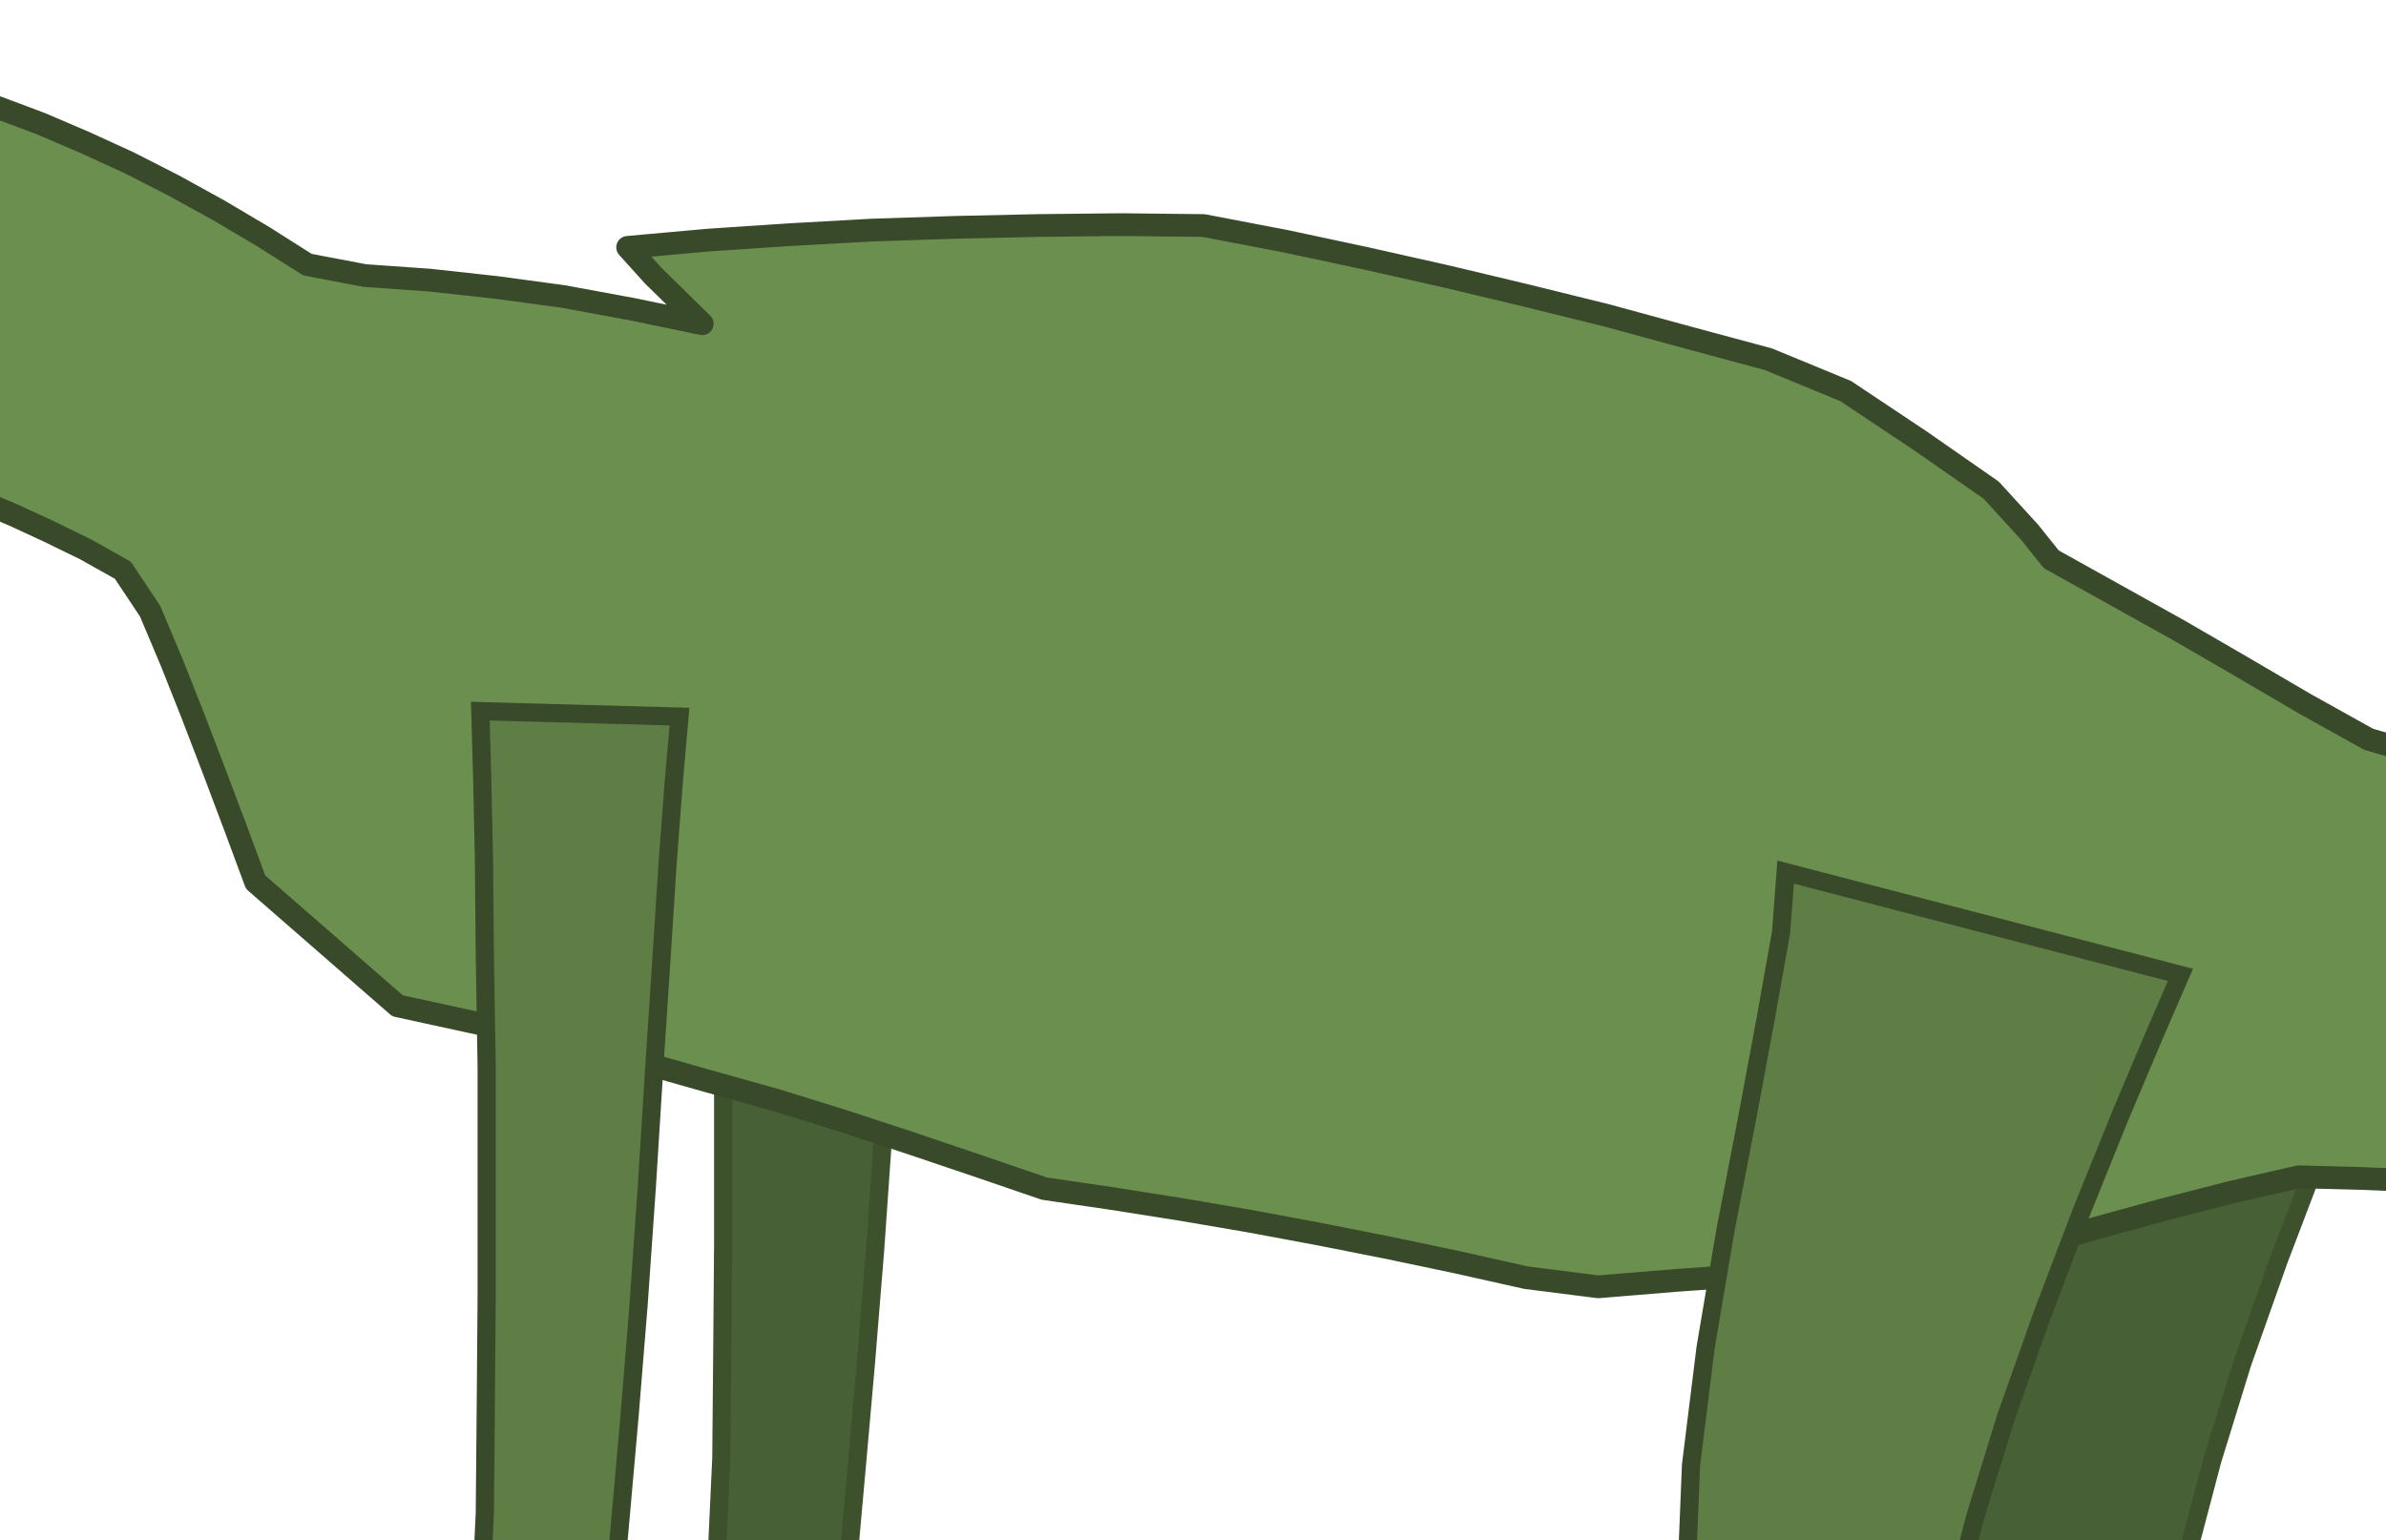
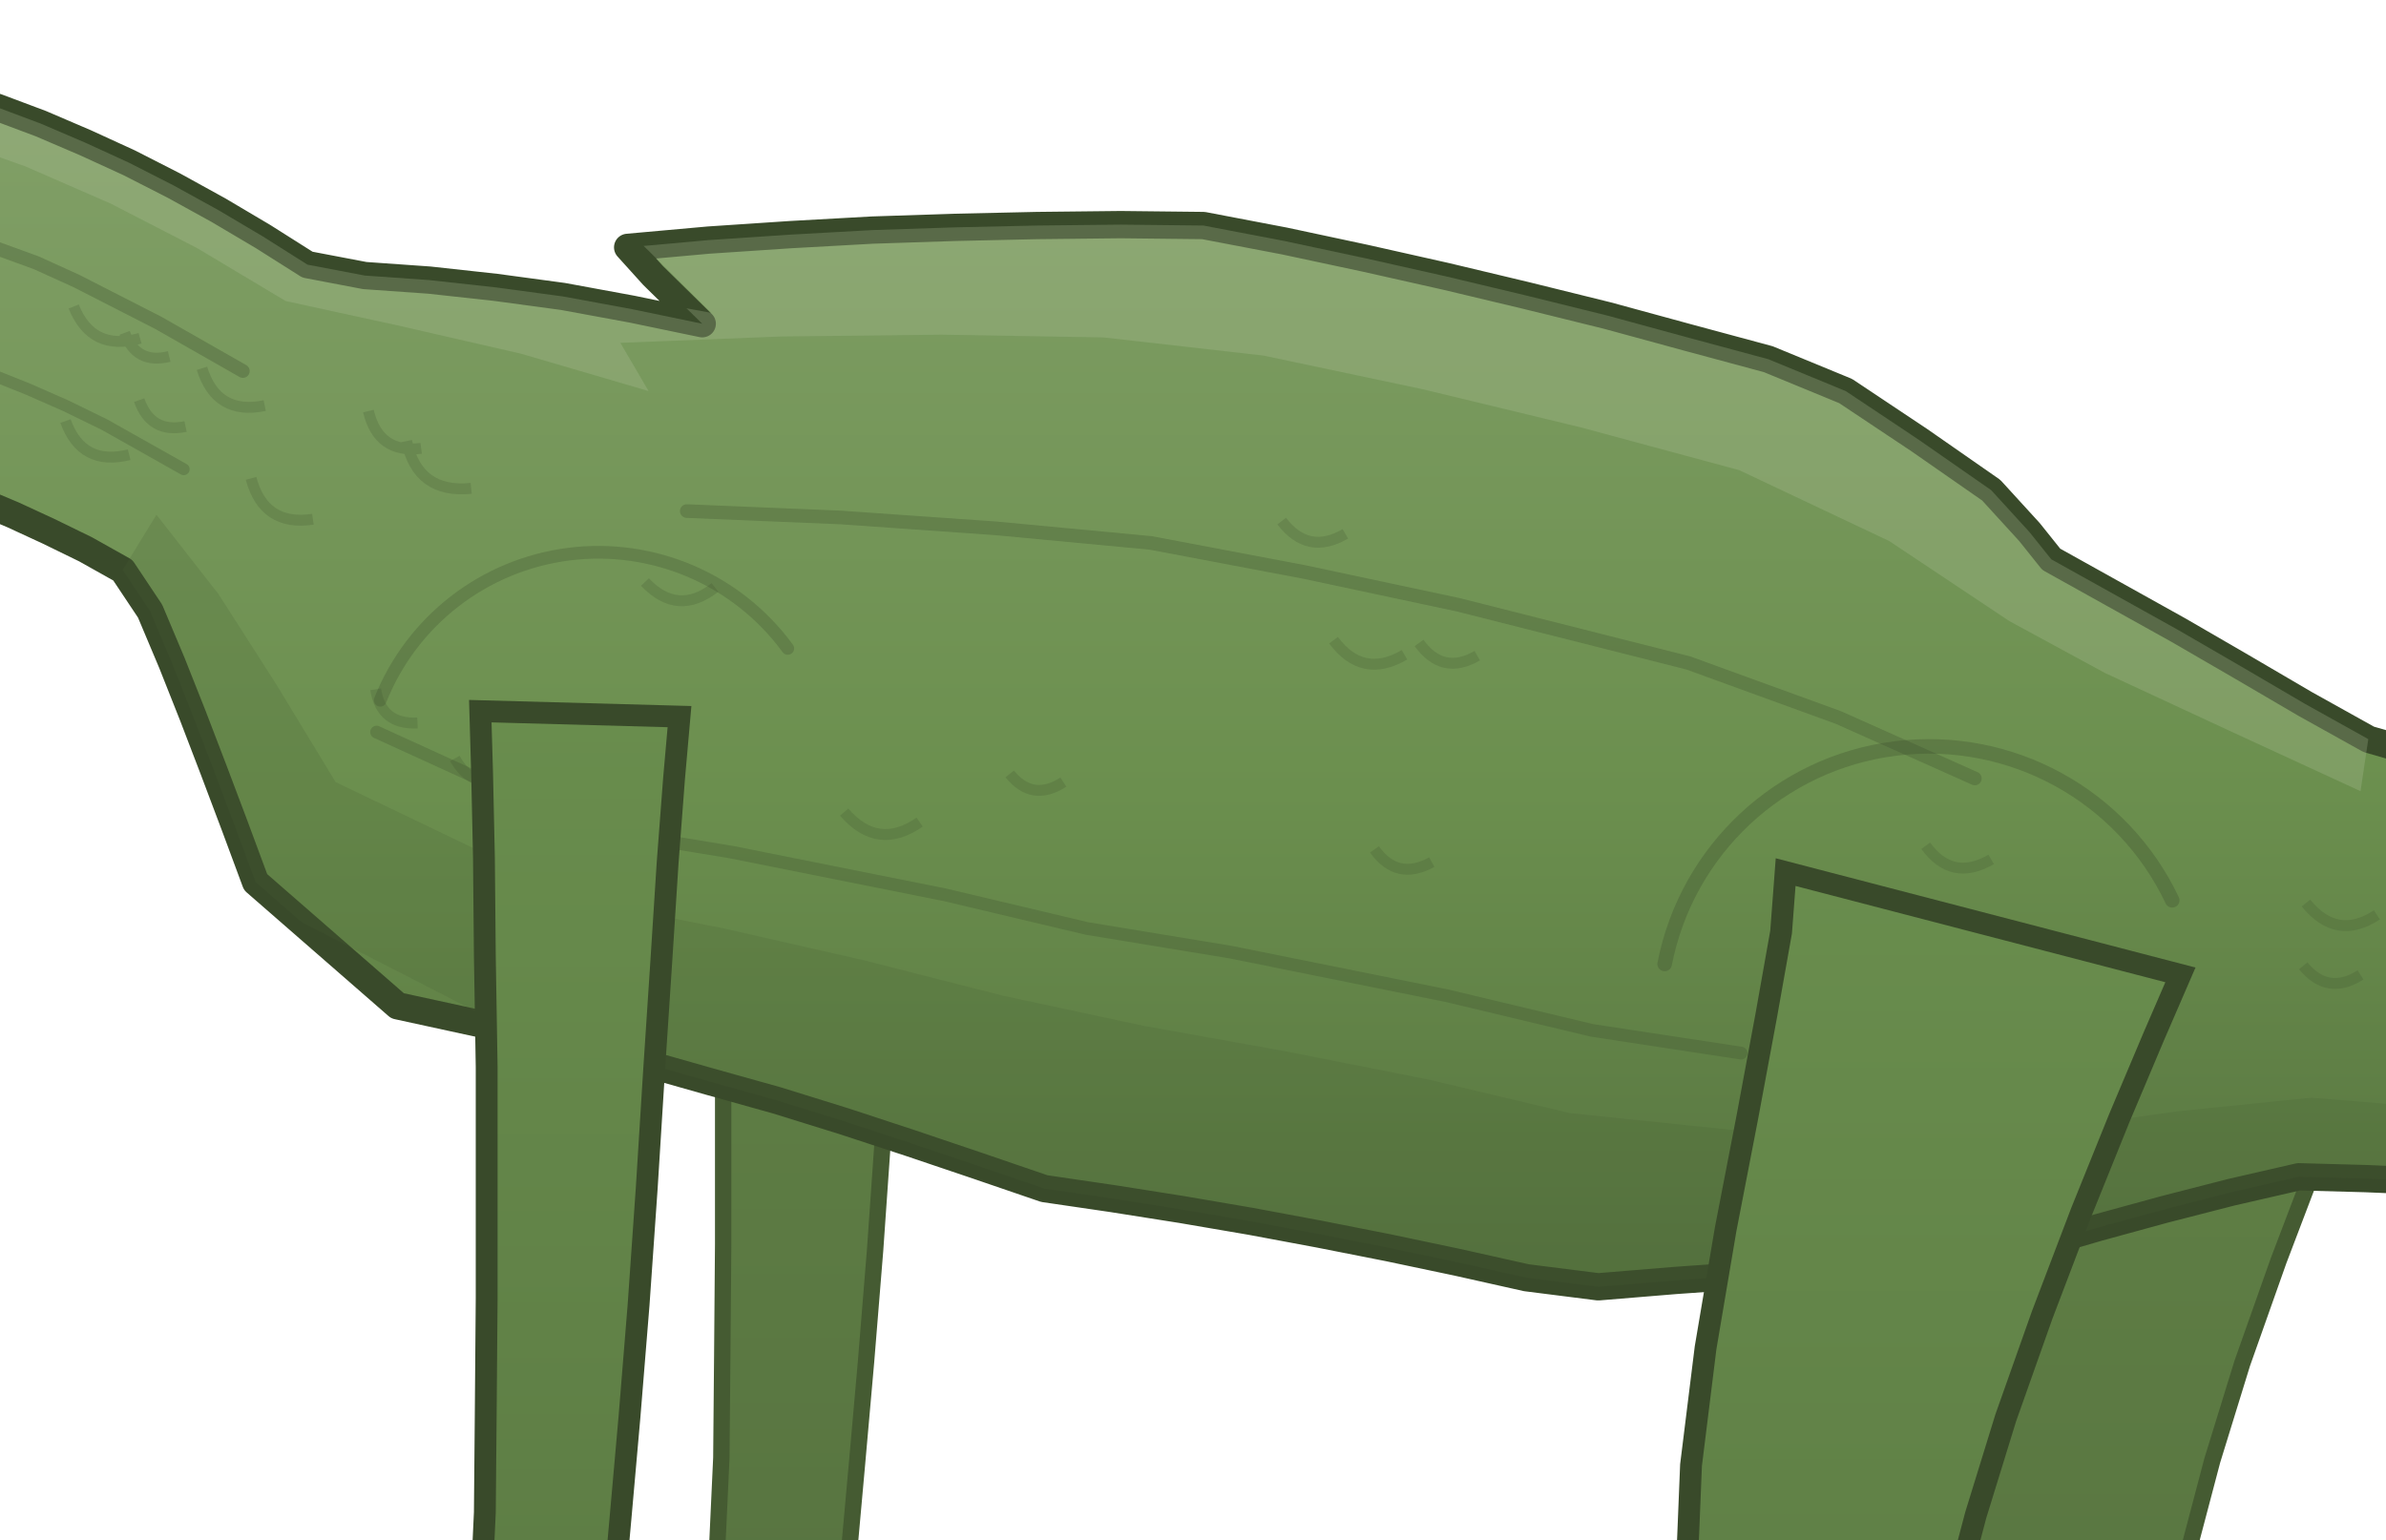
<svg xmlns="http://www.w3.org/2000/svg" viewBox="291 202.7 262.3 169.3" role="img" aria-label="Iguanodon skin">
-   <path d="M513.3 292.6L512.8 299.2L511.2 308.2L509.1 319.5L506.7 331.9L504.5 344.9L502.9 357.8L502.4 370.1L503.4 381.6L506.7 392L512.2 400.5L518.4 407L524.7 412L530.4 416.1L535 419.4L537.9 421.8L539.4 423.4L539 425.4L537.7 428.2L535.5 431.6L532.6 435.2L529.3 438.8L526 442.2L522.9 445.4L520.6 448L537.4 460L538.6 457.8L540.7 454.8L543.7 450.7L547.1 446L550.4 440.6L553.2 434.7L554.9 428L554.6 420.6L552.5 413.2L548.5 406.9L543.9 401.5L539.3 396.4L535.2 391.4L532.3 386.8L530.8 382.7L530.6 378.7L531.8 372.4L534.2 363.3L537.5 352.6L541.5 341.3L545.8 330L550 319.6L553.8 310.6L556.7 303.9Z" fill="#486035" stroke="#3e512d" stroke-width="2" />
-   <ellipse cx="527" cy="461" rx="25.8" ry="6.5" fill="#486035" stroke="#3e512d" stroke-width="2" />
-   <path d="M369.8 274.9L370 281.8L370.2 291L370.3 301.9L370.5 314L370.5 326.7L370.5 339.5L370.4 351.8L370.3 363L369.8 373.8L369.2 385.3L368.4 397L367.6 408.4L366.8 419.2L366.1 428.8L365.6 436.9L365.3 443.1L376.2 444.1L377 438L378.1 430L379.2 420.4L380.5 409.6L381.8 398.2L383.1 386.5L384.2 374.9L385.2 363.8L386.2 352.5L387.2 340.2L388.1 327.3L388.9 314.5L389.7 302.4L390.4 291.5L391.1 282.3L391.7 275.5Z" fill="#486035" stroke="#3e512d" stroke-width="2" />
-   <ellipse cx="368.7" cy="462" rx="14.9" ry="5.5" fill="#486035" stroke="#3e512d" stroke-width="2" />
  <defs>
    <clipPath id="bod-part-iguanodon-skin">
      <path d="M729.1 349.9L721 346.3L712.8 342.8L704.8 339.4L696.7 336L688.7 332.7L680.7 329.4L672.8 326.2L664.9 323.1L657.1 320.1L649.3 317.1L641.5 314.1L633.8 311.3L626.1 308.5L618.5 305.7L610.9 303.1L603.3 300.4L595.8 297.9L588.3 295.4L580.8 293L573.4 290.6L566 288.4L558.7 286.1L551.4 284L544.4 280.1L537.4 276L530.5 272L523.5 268.1L516.5 264.2L514.1 261.2L509.9 256.6L502 251.1L493.9 245.7L485.4 242.2L476.5 239.8L467.7 237.4L458.8 235.2L450 233.1L441.1 231.1L432.2 229.2L423.3 227.5L414.2 227.4L405 227.5L396 227.7L386.9 228L377.9 228.5L368.9 229.1L360 229.9L362.8 233L368.2 238.3L360.5 236.7L352.9 235.3L345.5 234.3L338.2 233.5L331.1 233L324.8 231.8L319.9 228.7L315 225.8L310.1 223.1L305.2 220.6L300.4 218.4L295.5 216.3L290.7 214.5L285.8 212.9L281 211.5L276 210.9L271.1 211.1L266.2 211.7L261.5 212.5L256.9 213.6L252.5 215L248.2 216.6L244.2 218.5L240.3 220.6L236.7 222.9L233.3 225.5L230.1 228.2L227.4 231L236.6 246.4L239.8 245.6L242.7 245.3L245.5 245.1L248.2 245.2L250.9 245.5L253.5 245.9L256.1 246.5L258.7 247.3L261.2 248.2L263.8 249.3L266.4 250.5L269 251.9L271.8 252.8L274.8 253.4L278 254.2L281.4 255.1L284.9 256.3L288.6 257.7L292.4 259.3L296.3 261.1L300.4 263.1L304.5 265.4L307.5 269.9L309.9 275.6L312.2 281.4L314.5 287.4L316.8 293.5L319.1 299.7L334.7 313.3L354 317.5L361.5 319.5L368.9 321.6L376.4 323.7L383.8 326L391.1 328.4L398.5 330.9L405.8 333.4L413.3 334.5L420.9 335.7L428.5 337L436 338.4L443.6 339.9L451.2 341.5L458.8 343.2L466.7 344.2L475.2 343.5L483.7 342.9L495.9 343.4L507.4 341.9L514.4 339.8L521.6 337.7L528.9 335.7L536.3 333.8L543.7 332.1L551 332.3L558.3 332.6L565.7 333L573.1 333.4L580.7 333.9L588.3 334.5L595.9 335.1L603.7 335.8L611.5 336.6L619.3 337.4L627.3 338.3L635.3 339.3L643.4 340.3L651.5 341.5L659.7 342.6L668 343.9L676.3 345.2L684.7 346.6L693.2 348.1L701.7 349.6L710.3 351.2L718.9 352.9L727.6 354.6Z" />
    </clipPath>
+     <linearGradient id="gb-part-iguanodon-skin" x1="0" y1="0" x2="0" y2="1">
+       <stop offset="0" stop-color="#82a068" />
+       <stop offset="0.55" stop-color="#6b8f4e" />
+       <stop offset="1" stop-color="#536f3d" />
+     </linearGradient>
+     <linearGradient id="gl-part-iguanodon-skin" x1="0" y1="0" x2="0" y2="1">
+       <stop offset="0" stop-color="#698d4d" />
+       <stop offset="0.55" stop-color="#5e7e45" />
+       <stop offset="1" stop-color="#526c3c" />
+     </linearGradient>
+     <linearGradient id="gf-part-iguanodon-skin" x1="0" y1="0" x2="0" y2="1">
+       <stop offset="0" stop-color="#628347" />
+       <stop offset="0.55" stop-color="#597641" />
+       <stop offset="1" stop-color="#506a3a" />
+     </linearGradient>
  </defs>
-   <path d="M729.1 349.9L721 346.3L712.8 342.8L704.8 339.4L696.7 336L688.7 332.7L680.7 329.4L672.8 326.2L664.9 323.1L657.1 320.1L649.3 317.1L641.5 314.1L633.8 311.3L626.1 308.5L618.5 305.7L610.9 303.1L603.3 300.4L595.8 297.9L588.3 295.4L580.8 293L573.4 290.6L566 288.4L558.7 286.1L551.4 284L544.4 280.1L537.4 276L530.5 272L523.5 268.1L516.5 264.2L514.1 261.2L509.9 256.6L502 251.1L493.9 245.7L485.4 242.2L476.5 239.8L467.7 237.4L458.8 235.2L450 233.1L441.1 231.1L432.2 229.2L423.3 227.5L414.2 227.4L405 227.5L396 227.7L386.9 228L377.9 228.5L368.9 229.1L360 229.9L362.8 233L368.2 238.3L360.5 236.7L352.9 235.3L345.5 234.3L338.2 233.5L331.1 233L324.8 231.8L319.9 228.7L315 225.8L310.1 223.1L305.2 220.6L300.4 218.4L295.5 216.3L290.7 214.5L285.8 212.9L281 211.5L276 210.9L271.1 211.1L266.2 211.7L261.5 212.5L256.9 213.6L252.5 215L248.2 216.6L244.2 218.5L240.3 220.6L236.7 222.9L233.3 225.5L230.1 228.2L227.4 231L236.6 246.4L239.8 245.6L242.7 245.3L245.5 245.1L248.2 245.2L250.9 245.5L253.5 245.9L256.1 246.5L258.7 247.3L261.2 248.2L263.8 249.3L266.4 250.5L269 251.9L271.8 252.8L274.8 253.4L278 254.2L281.4 255.1L284.9 256.3L288.6 257.7L292.4 259.3L296.3 261.1L300.4 263.1L304.5 265.4L307.5 269.9L309.9 275.6L312.2 281.4L314.5 287.4L316.8 293.5L319.1 299.7L334.7 313.3L354 317.5L361.5 319.5L368.9 321.6L376.4 323.7L383.8 326L391.1 328.4L398.5 330.9L405.8 333.4L413.3 334.5L420.9 335.7L428.5 337L436 338.4L443.6 339.9L451.2 341.5L458.8 343.2L466.7 344.2L475.2 343.5L483.7 342.9L495.9 343.4L507.4 341.9L514.4 339.8L521.6 337.7L528.9 335.7L536.3 333.8L543.7 332.1L551 332.3L558.3 332.6L565.7 333L573.1 333.4L580.7 333.9L588.3 334.5L595.9 335.1L603.7 335.8L611.5 336.6L619.3 337.4L627.3 338.3L635.3 339.3L643.4 340.3L651.5 341.5L659.7 342.6L668 343.9L676.3 345.2L684.7 346.6L693.2 348.1L701.7 349.6L710.3 351.2L718.9 352.9L727.6 354.6Z" fill="#6b8f4e" stroke="#394a2a" stroke-width="2.5" stroke-linejoin="round" />
+   <path d="M513.3 292.6L512.8 299.2L511.2 308.2L509.1 319.5L506.7 331.9L504.5 344.9L502.9 357.8L502.4 370.1L503.4 381.6L506.7 392L512.2 400.5L518.4 407L524.7 412L530.4 416.1L535 419.4L537.9 421.8L539.4 423.4L539 425.4L537.7 428.2L535.5 431.6L532.6 435.2L529.3 438.8L526 442.2L522.9 445.4L520.6 448L537.4 460L538.6 457.8L540.7 454.8L543.7 450.7L547.1 446L550.4 440.6L553.2 434.7L554.9 428L554.6 420.6L552.5 413.2L548.5 406.9L543.9 401.5L539.3 396.4L535.2 391.4L532.3 386.8L530.8 382.7L530.6 378.7L531.8 372.4L534.2 363.3L537.5 352.6L541.5 341.3L545.8 330L550 319.6L553.8 310.6L556.7 303.9Z" fill="url(#gf-part-iguanodon-skin)" stroke="#455b32" stroke-width="1.8" />
+   <ellipse cx="527" cy="461" rx="25.8" ry="6.5" fill="url(#gf-part-iguanodon-skin)" stroke="#455b32" stroke-width="2" />
+   <path d="M519.3 456.8L517.7 463M530.1 456.8L528.5 463" fill="none" stroke="#394a2a" stroke-width="1.2" opacity="0.45" />
+   <path d="M369.8 274.9L370 281.8L370.2 291L370.3 301.9L370.5 314L370.5 326.7L370.5 339.5L370.4 351.8L370.3 363L369.8 373.8L369.2 385.3L368.4 397L367.6 408.4L366.8 419.2L366.1 428.8L365.6 436.9L365.3 443.1L376.2 444.1L377 438L378.1 430L379.2 420.4L380.5 409.6L381.8 398.2L383.1 386.5L384.2 374.9L385.2 363.8L386.2 352.5L387.2 340.2L388.1 327.3L388.9 314.5L389.7 302.4L390.4 291.5L391.1 282.3L391.7 275.5Z" fill="url(#gf-part-iguanodon-skin)" stroke="#455b32" stroke-width="1.8" />
+   <ellipse cx="368.7" cy="462" rx="14.9" ry="5.5" fill="url(#gf-part-iguanodon-skin)" stroke="#455b32" stroke-width="2" />
+   <path d="M364.3 458.4L362.7 463.7M370.5 458.4L368.9 463.7" fill="none" stroke="#394a2a" stroke-width="1.2" opacity="0.45" />
+   <path d="M729.1 349.9L721 346.3L712.8 342.8L704.8 339.4L696.7 336L688.7 332.7L680.7 329.4L672.8 326.2L664.9 323.1L657.1 320.1L649.3 317.1L641.5 314.1L633.8 311.3L626.1 308.5L618.5 305.7L610.9 303.1L603.3 300.4L595.8 297.9L588.3 295.4L580.8 293L573.4 290.6L566 288.4L558.7 286.1L551.4 284L544.4 280.1L537.4 276L530.5 272L523.5 268.1L516.5 264.2L514.1 261.2L509.9 256.6L502 251.1L493.9 245.7L485.4 242.2L476.5 239.8L467.7 237.4L458.8 235.2L450 233.1L441.1 231.1L432.2 229.2L423.3 227.5L414.2 227.4L405 227.5L396 227.7L386.9 228L377.9 228.5L368.9 229.1L360 229.9L362.8 233L368.2 238.3L360.5 236.7L352.9 235.3L345.5 234.3L338.2 233.5L331.1 233L324.8 231.8L319.9 228.7L315 225.8L310.1 223.1L305.2 220.6L300.4 218.4L295.5 216.3L290.7 214.5L285.8 212.9L281 211.5L276 210.9L271.1 211.1L266.2 211.7L261.5 212.5L256.9 213.6L252.5 215L248.2 216.6L244.2 218.5L240.3 220.6L236.7 222.9L233.3 225.5L230.1 228.2L227.4 231L236.6 246.4L239.8 245.6L242.7 245.3L245.5 245.1L248.2 245.2L250.9 245.5L253.5 245.9L256.1 246.5L258.7 247.3L261.2 248.2L263.8 249.3L266.4 250.5L269 251.9L271.8 252.8L274.8 253.4L278 254.2L281.4 255.1L284.9 256.3L288.6 257.7L292.4 259.3L296.3 261.1L300.4 263.1L304.5 265.4L307.5 269.9L309.9 275.6L312.2 281.4L314.5 287.4L316.8 293.5L319.1 299.7L334.7 313.3L354 317.5L361.5 319.5L368.9 321.6L376.4 323.7L383.8 326L391.1 328.4L398.5 330.9L405.8 333.4L413.3 334.5L420.9 335.7L428.5 337L436 338.4L443.6 339.9L451.2 341.5L458.8 343.2L466.7 344.2L475.2 343.5L483.7 342.9L495.9 343.4L507.4 341.9L514.4 339.8L521.6 337.7L528.9 335.7L536.3 333.8L543.7 332.1L551 332.3L558.3 332.6L565.7 333L573.1 333.4L580.7 333.9L588.3 334.5L595.9 335.1L603.7 335.8L611.5 336.6L619.3 337.4L627.3 338.3L635.3 339.3L643.4 340.3L651.5 341.5L659.7 342.6L668 343.9L676.3 345.2L684.7 346.6L693.2 348.1L701.7 349.6L710.3 351.2L718.9 352.9L727.6 354.6Z" fill="url(#gb-part-iguanodon-skin)" stroke="#394a2a" stroke-width="3" stroke-linejoin="round" />
+   <g clip-path="url(#bod-part-iguanodon-skin)">
+     <path d="M701.6 349.8L684.6 346.9L667.9 344.3L651.4 341.9L635.2 339.8L619.2 338L603.5 336.4L588.1 335.2L573 334.2L558.1 333.5L543.6 333.1L528.7 336.9L514.3 341.2L495.6 345L474.6 345.3L458.3 345.3L443.1 341.9L428 339L412.9 336.6L398.2 332.9L383.5 328L368.8 323.4L353.8 319.3L318.1 301L313.7 288.4L309.3 276.4L304.1 266L308.2 259.3L315 268L321.4 278L327.9 288.7L355 301.7L370.6 304.8L386 308.3L401.3 312.2L416.7 315.5L432.3 318.3L448 321.4L463.6 325.1L480 326.8L499.2 328.6L516.1 326.9L530.4 324.9L545.1 323.4L559.7 324.6L574.5 326.1L589.6 327.9L605 329.9L620.6 332.2L636.4 334.8L652.5 337.6L668.8 340.7L685.4 344.1L702.2 347.8Z" fill="#475d34" opacity="0.2" />
+     <path d="M551.5 283L537.6 274.8L523.7 266.7L514.4 259.5L502.5 249.3L485.9 240.2L468.2 235.4L450.4 231L432.6 227.1L414.5 225.3L396.2 225.7L378.1 226.7L360.1 228.1L369.2 237.1L353.7 234.3L338.8 232.7L325.2 231.1L315.3 225.1L305.5 219.9L295.8 215.5L286.1 212.1L276.2 210L266.2 210.9L256.8 212.9L248.1 216L240.2 220.1L233.1 225.1L234.4 227.9L241.3 223.5L248.9 220.1L257.1 217.6L265.9 216.2L275.2 215.8L284.5 217.7L293.8 221L303.2 225.1L312.7 230L322.4 235.8L334.8 238.5L348.3 241.6L362.3 245.7L359.2 240.4L376.8 239.7L394.5 239.5L412.3 239.8L429.9 241.8L447.4 245.5L464.8 249.7L482.2 254.4L498.7 262.2L511.9 271L522.4 276.7L536.4 283.2L550.5 289.7Z" fill="#b4c59f" opacity="0.26" />
+   </g>
+   <g clip-path="url(#bod-part-iguanodon-skin)">
+     <g fill="none" stroke="#394a2a" stroke-width="1.2" opacity="0.2">
+       <path d="M325.4 259.8Q320 260.6 318.6 255.3" />
+       <path d="M336.9 282.2Q332.9 282.4 332.3 278.5" />
+       <path d="M311.4 249.6Q307.6 250.4 306.3 246.7" />
+       <path d="M392.1 293.1Q387.5 296.3 383.8 292" />
+       <path d="M407.9 288.7Q404.5 290.9 402 287.8" />
+       <path d="M552.3 303.3Q547.9 306.2 544.5 302" />
+       <path d="M445.4 274.7Q440.8 277.4 437.6 273.1" />
+       <path d="M346.8 288.1Q343 289.7 341 286.1" />
+       <path d="M514 321.2Q509.4 324.4 505.8 320.2" />
+       <path d="M309.6 241.9Q306 242.8 304.7 239.3" />
+       <path d="M306.4 239.9Q301.1 241.4 299.1 236.4" />
+       <path d="M369.6 267.3Q365.5 270.5 361.9 266.7" />
+       <path d="M320.1 247.3Q314.8 248.4 313.2 243.2" />
+       <path d="M453.4 274.8Q449.6 277 447 273.4" />
+       <path d="M448.4 297.5Q444.6 299.6 442.1 296.1" />
+       <path d="M438.9 261.4Q434.8 263.8 431.9 260" />
+       <path d="M305.2 252.7Q300 254 298.2 249" />
+       <path d="M566.2 311.6Q561.5 314.5 558 310.1" />
+       <path d="M337.3 252Q332.6 252.6 331.5 247.9" />
+       <path d="M509.9 297.2Q505.6 299.7 502.7 295.7" />
+       <path d="M342.8 256.4Q336.9 257 335.7 251.2" />
+       <path d="M550.5 309.9Q546.9 312.2 544.2 308.9" />
+     </g>
+     <g fill="none" stroke="#394a2a" stroke-linecap="round">
+       <path d="M317.7 243.5L308.4 238.2L299.4 233.6L295 231.6L286.2 228.4L282 227.1L273.6 225.2L269.4 224.9L261.4 225L257.5 225.4" stroke-width="1.5" opacity="0.3" />
+       <path d="M311.2 254.3L302.5 249.4L298.2 247.3L294.1 245.5L286.1 242.3L282.2 241.1L274.8 239.2L271.3 238.4L267.9 237.5" stroke-width="1.3" opacity="0.26" />
+       <path d="M508.1 288.3L493.1 281.6L476.6 275.6L451.3 269.2L434.4 265.6L417.5 262.4L400.5 260.8L383.4 259.6L366.5 258.9" stroke-width="1.5" opacity="0.28" />
+       <path d="M482.4 318.5L466 316L450.1 312.2L426.3 307.4L410.5 304.8L394.9 301.1L371.4 296.4L355.6 293.8L332.4 283.2" stroke-width="1.4" opacity="0.26" />
+       <path d="M695.5 340.2L679.2 335L663.1 330L647.2 325.2L631.5 320.7L616 316.5L600.7 312.6L585.6 308.9L570.7 305.5" stroke-width="1.3" opacity="0.28" />
+       <path d="M686.1 341.7L669.7 337.7L653.4 334L645.4 332.2L629.6 328.8L613.9 325.8L606.2 324.3L590.9 321.7L583.3 320.4" stroke-width="1.3" opacity="0.24" />
+       <path d="M474 308.7A29.6 29.6 0 0 1 529.8 301.7" stroke-width="1.6" opacity="0.3" />
+       <path d="M332.8 279.7A25.8 25.8 0 0 1 377.6 274" stroke-width="1.4" opacity="0.26" />
+     </g>
+   </g>
  <path d="M264 246.3L261.2 245.2L255.8 243.5L253 243L247.3 242.3L244.4 242.3L238.3 243" fill="none" stroke="#394a2a" stroke-width="2" opacity="0.7" />
+   <path d="M266.7 247.6Q268.3 242.7 272.7 239.2" fill="none" stroke="#394a2a" stroke-width="1.6" opacity="0.45" />
+   <path d="M238.7 230.9Q235.3 229.7 234 233.1" fill="none" stroke="#394a2a" stroke-width="1.6" opacity="0.75" />
  <circle cx="269.5" cy="224.5" r="4.4" fill="#fdfaef" stroke="#394a2a" stroke-width="1.5" />
-   <circle cx="268.4" cy="224.5" r="2" fill="#1c1a14" />
-   <path d="M487.3 298.6L486.8 305.2L485.2 314.2L483.1 325.5L480.7 337.9L478.5 350.9L476.9 363.8L476.4 376.1L477.4 387.6L480.7 398L486.2 406.5L492.4 413L498.7 418L504.4 422.1L509 425.4L511.9 427.8L513.4 429.4L513 431.4L511.7 434.2L509.5 437.6L506.6 441.2L503.3 444.8L500 448.2L496.9 451.4L494.6 454L511.4 466L512.6 463.8L514.7 460.8L517.7 456.7L521.1 452L524.4 446.6L527.2 440.7L528.9 434L528.6 426.6L526.5 419.2L522.5 412.9L517.9 407.5L513.3 402.4L509.2 397.4L506.3 392.8L504.8 388.7L504.6 384.7L505.8 378.4L508.2 369.3L511.5 358.6L515.5 347.3L519.8 336L524 325.6L527.8 316.6L530.7 309.9Z" fill="#5e7e45" stroke="#394a2a" stroke-width="2" />
-   <ellipse cx="501" cy="464" rx="26.8" ry="7" fill="#5e7e45" stroke="#394a2a" stroke-width="2" />
-   <path d="M476.2 462L464.2 468L480.2 469Z" fill="#5e7e45" stroke="#394a2a" stroke-width="1.5" />
-   <path d="M343.8 280.9L344 287.8L344.2 297L344.3 307.9L344.5 320L344.5 332.7L344.5 345.5L344.4 357.8L344.3 369L343.8 379.8L343.2 391.3L342.4 403L341.6 414.4L340.8 425.2L340.1 434.8L339.6 442.9L339.3 449.1L350.2 450.1L351 444L352.1 436L353.2 426.4L354.5 415.6L355.8 404.2L357.1 392.5L358.2 380.9L359.2 369.8L360.2 358.5L361.2 346.2L362.1 333.3L362.9 320.5L363.7 308.4L364.4 297.5L365.1 288.3L365.7 281.5Z" fill="#5e7e45" stroke="#394a2a" stroke-width="2" />
-   <ellipse cx="342.7" cy="465" rx="15.9" ry="6" fill="#5e7e45" stroke="#394a2a" stroke-width="2" />
+   <circle cx="268.9" cy="224.5" r="2.7" fill="#c9983d" />
+   <circle cx="268.7" cy="224.5" r="1.5" fill="#1c1a14" />
+   <circle cx="268" cy="223.2" r="0.8" fill="#fdfaef" opacity="0.9" />
+   <path d="M277 216.9Q270.1 215.4 262.3 218.2" fill="none" stroke="#394a2a" stroke-width="2.2" stroke-linecap="round" />
+   <path d="M487.3 298.6L486.8 305.2L485.2 314.2L483.1 325.5L480.7 337.9L478.5 350.9L476.9 363.8L476.4 376.1L477.4 387.6L480.7 398L486.2 406.5L492.4 413L498.7 418L504.4 422.1L509 425.4L511.9 427.8L513.4 429.4L513 431.4L511.7 434.2L509.5 437.6L506.6 441.2L503.3 444.8L500 448.2L496.9 451.4L494.6 454L511.4 466L512.6 463.8L514.7 460.8L517.7 456.7L521.1 452L524.4 446.6L527.2 440.7L528.9 434L528.6 426.6L526.5 419.2L522.5 412.9L517.9 407.5L513.3 402.4L509.2 397.4L506.3 392.8L504.8 388.7L504.6 384.7L505.8 378.4L508.2 369.3L511.5 358.6L515.5 347.3L519.8 336L524 325.6L527.8 316.6L530.7 309.9Z" fill="url(#gl-part-iguanodon-skin)" stroke="#394a2a" stroke-width="2.4" />
+   <ellipse cx="501" cy="464" rx="26.8" ry="7" fill="url(#gl-part-iguanodon-skin)" stroke="#394a2a" stroke-width="2" />
+   <path d="M493 459.5L491.4 466.1M504.2 459.5L502.6 466.1" fill="none" stroke="#394a2a" stroke-width="1.2" opacity="0.45" />
+   <path d="M476.2 462L464.2 468L480.2 469Z" fill="url(#gl-part-iguanodon-skin)" stroke="#394a2a" stroke-width="1.5" />
+   <path d="M343.8 280.9L344 287.8L344.2 297L344.3 307.9L344.5 320L344.5 332.7L344.5 345.5L344.4 357.8L344.3 369L343.8 379.8L343.2 391.3L342.4 403L341.6 414.4L340.8 425.2L340.1 434.8L339.6 442.9L339.3 449.1L350.2 450.1L351 444L352.1 436L353.2 426.4L354.5 415.6L355.8 404.2L357.1 392.5L358.2 380.9L359.2 369.8L360.2 358.5L361.2 346.2L362.1 333.3L362.9 320.5L363.7 308.4L364.4 297.5L365.1 288.3L365.7 281.5Z" fill="url(#gl-part-iguanodon-skin)" stroke="#394a2a" stroke-width="2.4" />
+   <ellipse cx="342.7" cy="465" rx="15.9" ry="6" fill="url(#gl-part-iguanodon-skin)" stroke="#394a2a" stroke-width="2" />
+   <path d="M338 461.1L336.4 466.8M344.7 461.1L343.1 466.8" fill="none" stroke="#394a2a" stroke-width="1.2" opacity="0.45" />
</svg>
